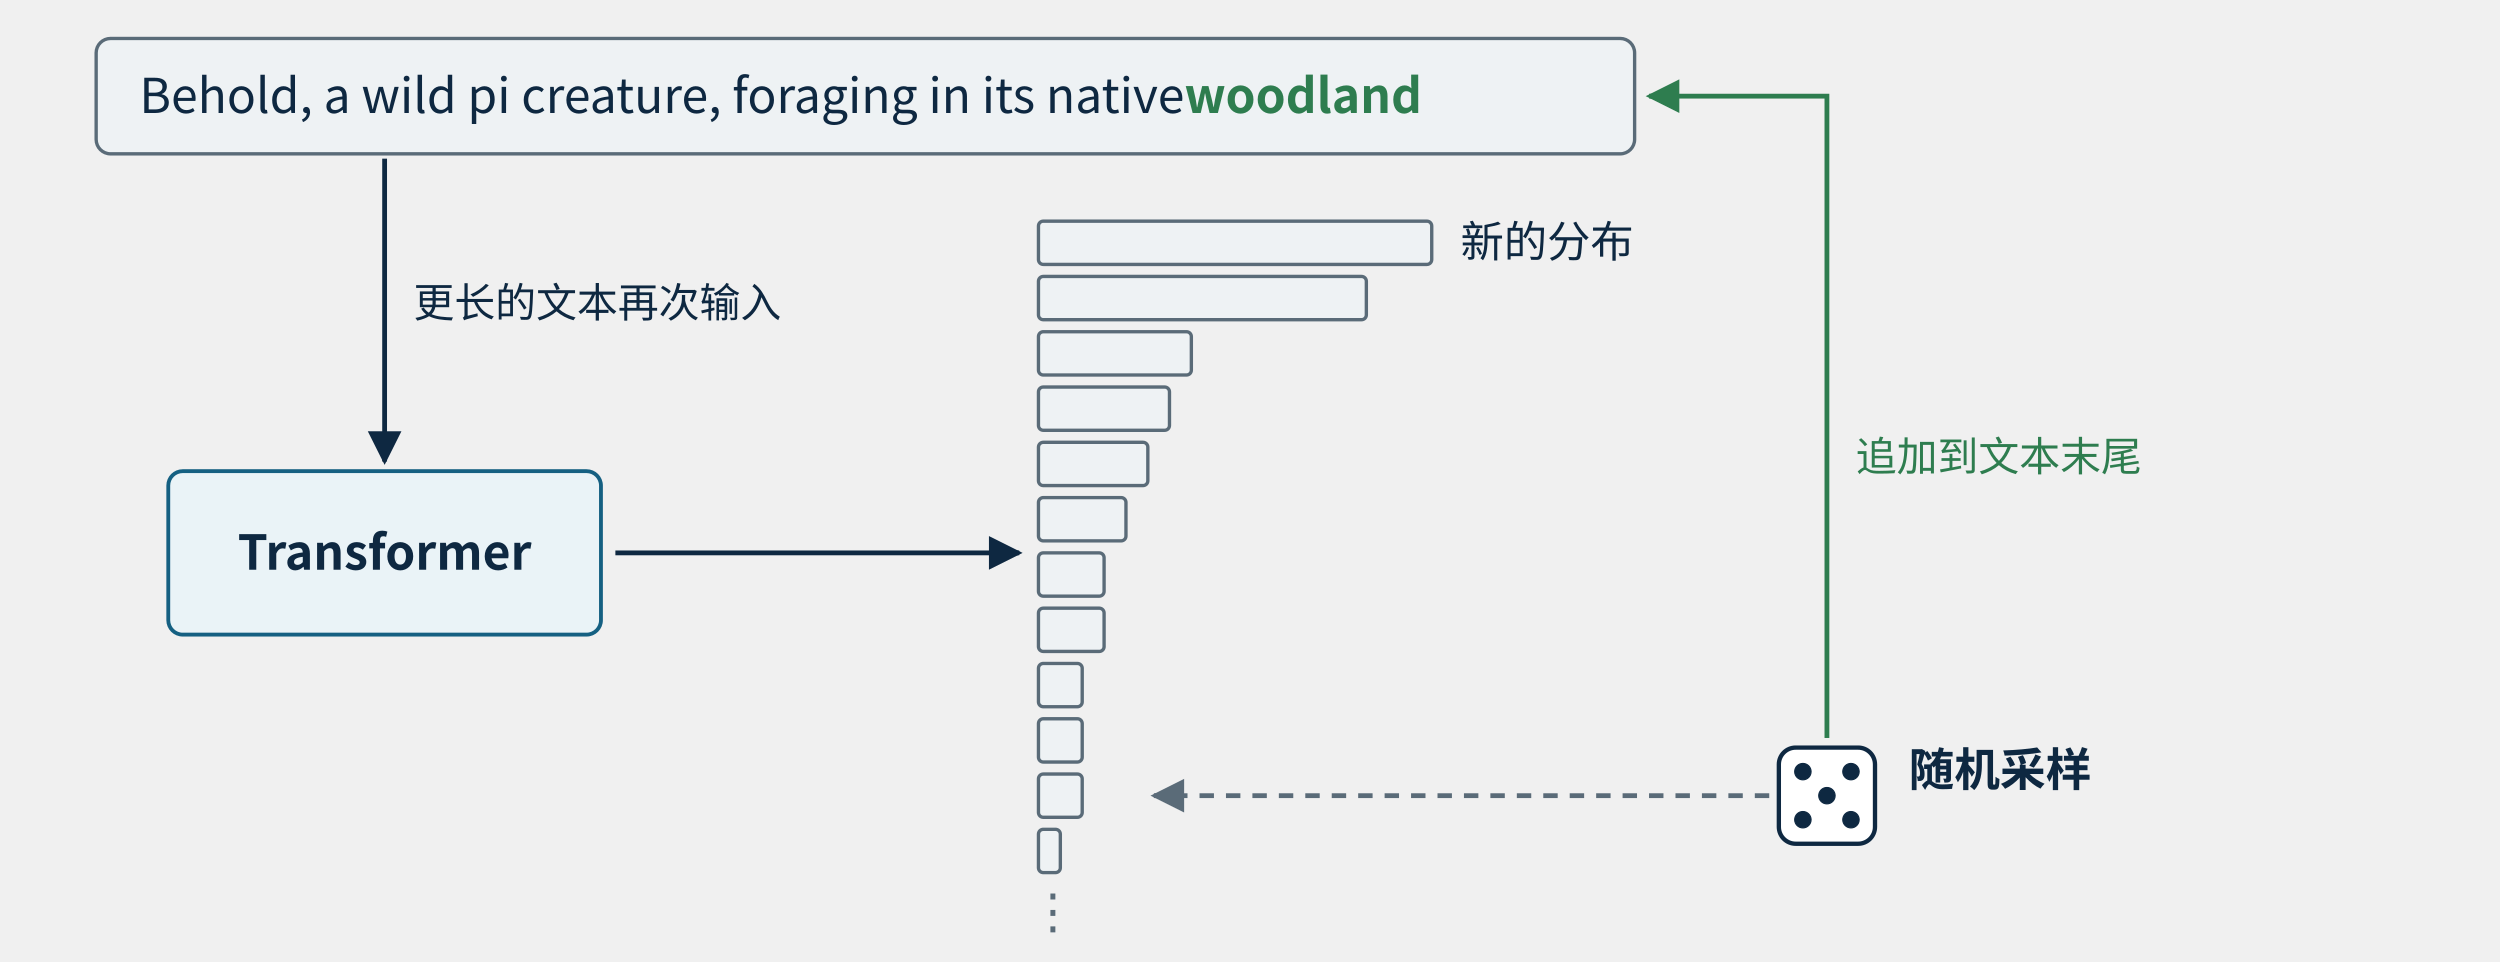
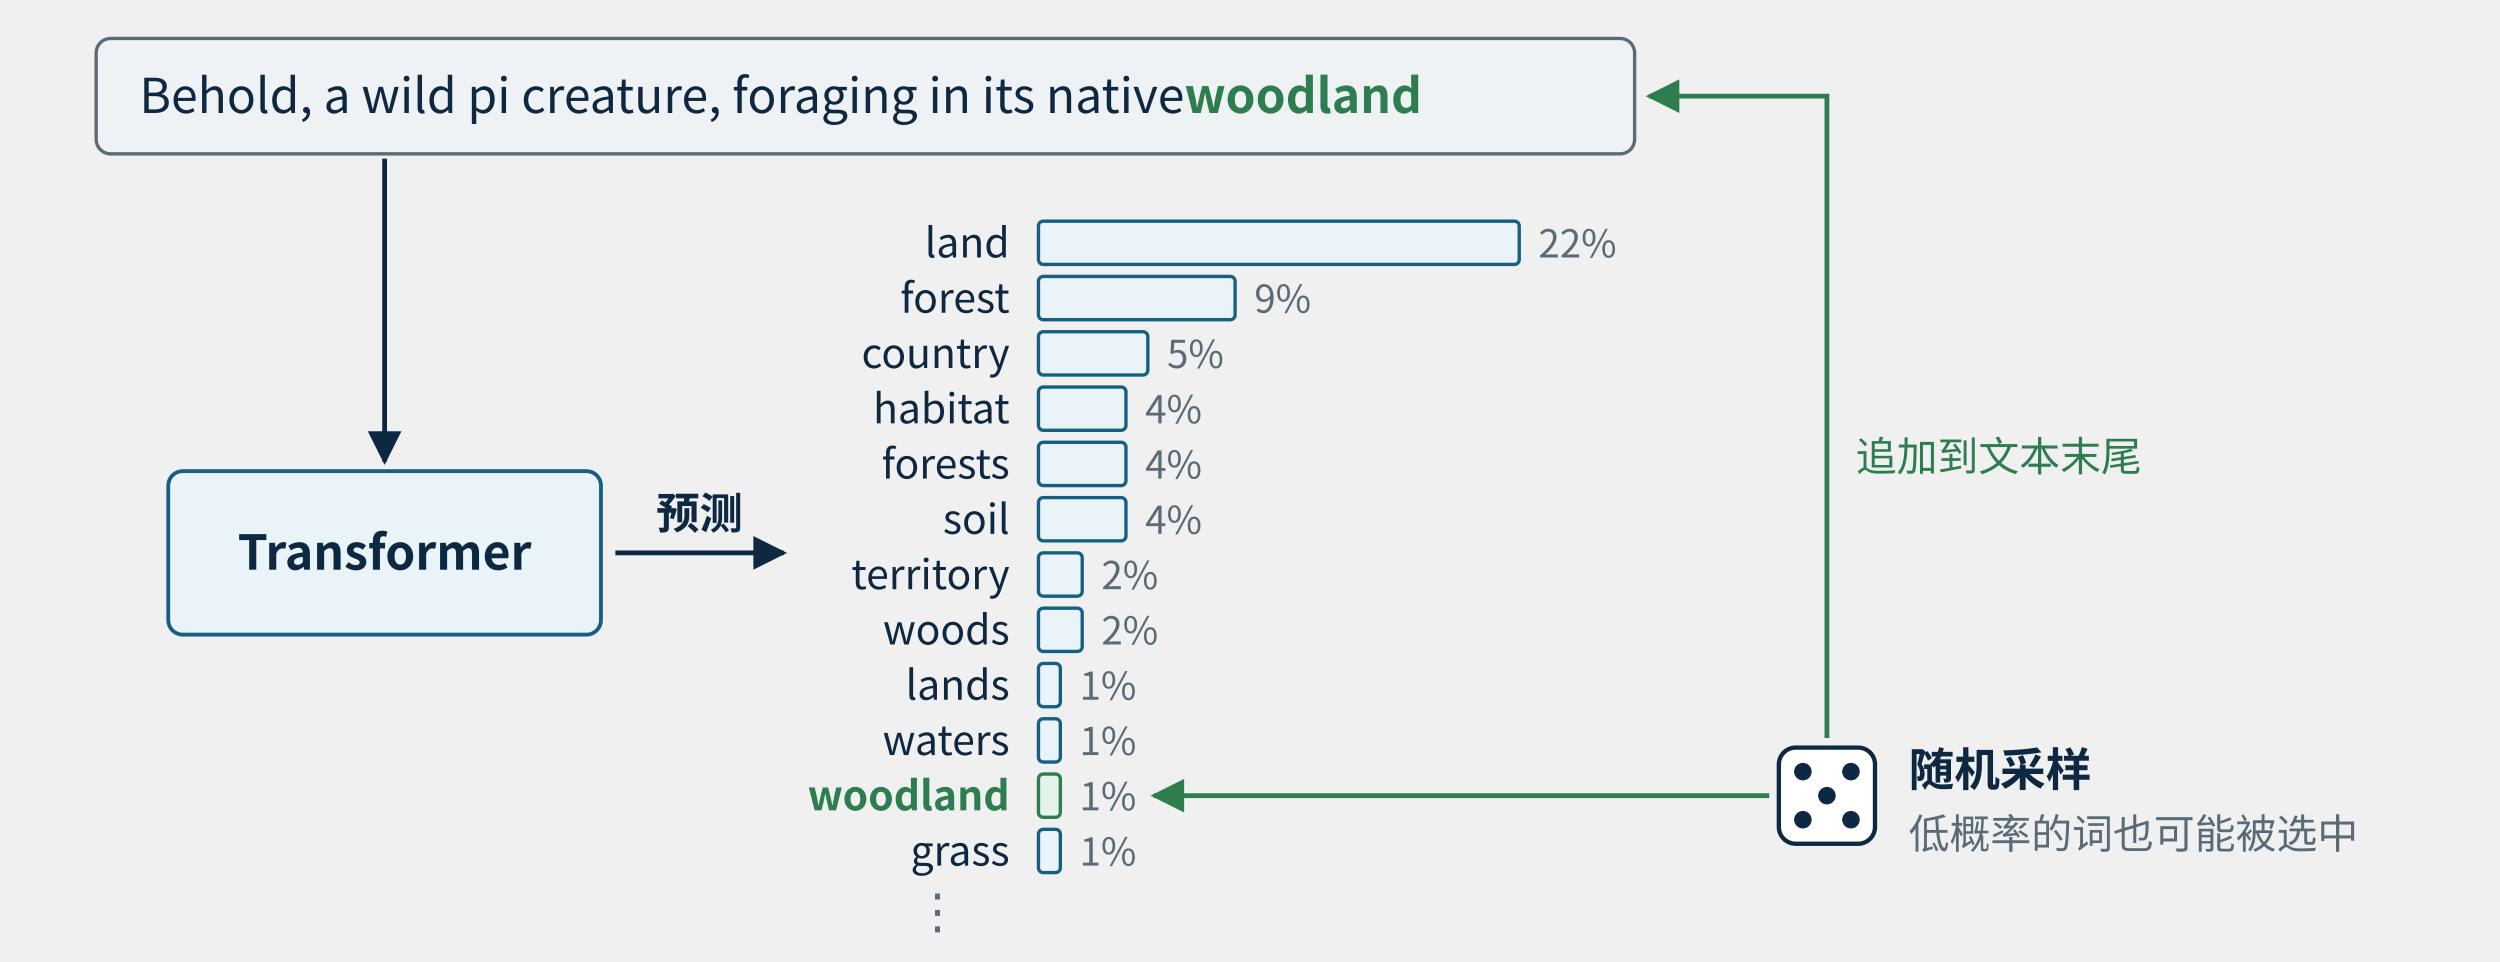
<svg xmlns="http://www.w3.org/2000/svg" viewBox="0 0 1040 400" width="1040" height="400">
  <defs>
    <marker id="ah-156082" viewBox="0 0 10 10" refX="9" refY="5" markerWidth="7" markerHeight="7" orient="auto-start-reverse">
      <path d="M0,0 L10,5 L0,10 z" fill="#156082" />
    </marker>
    <marker id="ah-e97132" viewBox="0 0 10 10" refX="9" refY="5" markerWidth="7" markerHeight="7" orient="auto-start-reverse">
      <path d="M0,0 L10,5 L0,10 z" fill="#e97132" />
    </marker>
    <marker id="ah-0e2841" viewBox="0 0 10 10" refX="9" refY="5" markerWidth="7" markerHeight="7" orient="auto-start-reverse">
      <path d="M0,0 L10,5 L0,10 z" fill="#0e2841" />
    </marker>
    <marker id="ah-2e7d4f" viewBox="0 0 10 10" refX="9" refY="5" markerWidth="7" markerHeight="7" orient="auto-start-reverse">
      <path d="M0,0 L10,5 L0,10 z" fill="#2e7d4f" />
    </marker>
    <marker id="ah-c0392b" viewBox="0 0 10 10" refX="9" refY="5" markerWidth="7" markerHeight="7" orient="auto-start-reverse">
      <path d="M0,0 L10,5 L0,10 z" fill="#c0392b" />
    </marker>
    <marker id="ah-5a6b78" viewBox="0 0 10 10" refX="9" refY="5" markerWidth="7" markerHeight="7" orient="auto-start-reverse">
      <path d="M0,0 L10,5 L0,10 z" fill="#5a6b78" />
    </marker>
    <marker id="ah-9fb5c3" viewBox="0 0 10 10" refX="9" refY="5" markerWidth="7" markerHeight="7" orient="auto-start-reverse">
      <path d="M0,0 L10,5 L0,10 z" fill="#9fb5c3" />
    </marker>
    <marker id="ah-6c5a9c" viewBox="0 0 10 10" refX="9" refY="5" markerWidth="7" markerHeight="7" orient="auto-start-reverse">
      <path d="M0,0 L10,5 L0,10 z" fill="#6c5a9c" />
    </marker>
  </defs>
  <rect x="40.0" y="16.0" width="640.0" height="48.0" rx="6" fill="#eef2f4" stroke="#5a6b78" stroke-width="1.4" />
  <text x="58.0" y="47.0" font-family="PingFang SC, Noto Sans CJK SC, Source Han Sans SC, sans-serif" font-size="20" fill="#0e2841" text-anchor="start">Behold, a wild pi creature, foraging in its native<tspan fill="#2e7d4f" font-weight="bold"> woodland</tspan>
  </text>
  <rect x="70.0" y="196.0" width="180.0" height="68.0" rx="6" fill="#eaf3f7" stroke="#156082" stroke-width="1.6" />
  <text x="160.0" y="237.0" font-family="PingFang SC, Noto Sans CJK SC, Source Han Sans SC, sans-serif" font-size="20" font-weight="bold" fill="#0e2841" text-anchor="middle">Transformer</text>
  <line x1="160.0" y1="66.0" x2="160.0" y2="192.0" stroke="#0e2841" stroke-width="2" marker-end="url(#ah-0e2841)" />
-   <line x1="256.0" y1="230.0" x2="424.0" y2="230.0" stroke="#0e2841" stroke-width="2" marker-end="url(#ah-0e2841)" />
-   <rect x="432.0" y="92.0" width="163.6" height="18.0" rx="2" fill="#eef2f4" stroke="#5a6b78" stroke-width="1.4" />
-   <rect x="432.0" y="115.0" width="136.4" height="18.0" rx="2" fill="#eef2f4" stroke="#5a6b78" stroke-width="1.4" />
-   <rect x="432.0" y="138.0" width="63.6" height="18.0" rx="2" fill="#eef2f4" stroke="#5a6b78" stroke-width="1.4" />
-   <rect x="432.0" y="161.0" width="54.5" height="18.0" rx="2" fill="#eef2f4" stroke="#5a6b78" stroke-width="1.4" />
-   <rect x="432.0" y="184.0" width="45.5" height="18.0" rx="2" fill="#eef2f4" stroke="#5a6b78" stroke-width="1.4" />
-   <rect x="432.0" y="207.0" width="36.4" height="18.0" rx="2" fill="#eef2f4" stroke="#5a6b78" stroke-width="1.4" />
-   <rect x="432.0" y="230.0" width="27.3" height="18.0" rx="2" fill="#eef2f4" stroke="#5a6b78" stroke-width="1.4" />
-   <rect x="432.0" y="253.0" width="27.3" height="18.0" rx="2" fill="#eef2f4" stroke="#5a6b78" stroke-width="1.4" />
-   <rect x="432.0" y="276.0" width="18.2" height="18.0" rx="2" fill="#eef2f4" stroke="#5a6b78" stroke-width="1.4" />
-   <rect x="432.0" y="299.0" width="18.2" height="18.0" rx="2" fill="#eef2f4" stroke="#5a6b78" stroke-width="1.4" />
-   <rect x="432.0" y="322.0" width="18.2" height="18.0" rx="2" fill="#eef2f4" stroke="#5a6b78" stroke-width="1.4" />
-   <rect x="432.0" y="345.0" width="9.1" height="18.0" rx="2" fill="#eef2f4" stroke="#5a6b78" stroke-width="1.4" />
-   <text x="607.6" y="107.0" font-family="PingFang SC, Noto Sans CJK SC, Source Han Sans SC, sans-serif" font-size="18" font-weight="normal" fill="#0e2841" text-anchor="start">新的分布</text>
-   <text x="438.0" y="386.0" font-family="PingFang SC, Noto Sans CJK SC, Source Han Sans SC, sans-serif" font-size="20" font-weight="normal" fill="#5a6b78" text-anchor="middle">⋮</text>
+   <line x1="256.0" y1="230.0" x2="326.0" y2="230.0" stroke="#0e2841" stroke-width="2" marker-end="url(#ah-0e2841)" />
+   <text x="291.0" y="220.0" font-family="PingFang SC, Noto Sans CJK SC, Source Han Sans SC, sans-serif" font-size="18" font-weight="bold" fill="#0e2841" text-anchor="middle">预测</text>
+   <text x="420.0" y="107.1" font-family="PingFang SC, Noto Sans CJK SC, Source Han Sans SC, sans-serif" font-size="17" font-weight="normal" fill="#0e2841" text-anchor="end">land</text>
+   <rect x="432.0" y="92.0" width="200.0" height="18.0" rx="2" fill="#eaf3f7" stroke="#156082" stroke-width="1.4" />
+   <text x="640.0" y="107.1" font-family="PingFang SC, Noto Sans CJK SC, Source Han Sans SC, sans-serif" font-size="16" font-weight="normal" fill="#5a6b78" text-anchor="start">22%</text>
+   <text x="420.0" y="130.1" font-family="PingFang SC, Noto Sans CJK SC, Source Han Sans SC, sans-serif" font-size="17" font-weight="normal" fill="#0e2841" text-anchor="end">forest</text>
+   <rect x="432.0" y="115.0" width="81.8" height="18.0" rx="2" fill="#eaf3f7" stroke="#156082" stroke-width="1.4" />
+   <text x="521.8" y="130.1" font-family="PingFang SC, Noto Sans CJK SC, Source Han Sans SC, sans-serif" font-size="16" font-weight="normal" fill="#5a6b78" text-anchor="start">9%</text>
+   <text x="420.0" y="153.1" font-family="PingFang SC, Noto Sans CJK SC, Source Han Sans SC, sans-serif" font-size="17" font-weight="normal" fill="#0e2841" text-anchor="end">country</text>
+   <rect x="432.0" y="138.0" width="45.5" height="18.0" rx="2" fill="#eaf3f7" stroke="#156082" stroke-width="1.4" />
+   <text x="485.5" y="153.1" font-family="PingFang SC, Noto Sans CJK SC, Source Han Sans SC, sans-serif" font-size="16" font-weight="normal" fill="#5a6b78" text-anchor="start">5%</text>
+   <text x="420.0" y="176.1" font-family="PingFang SC, Noto Sans CJK SC, Source Han Sans SC, sans-serif" font-size="17" font-weight="normal" fill="#0e2841" text-anchor="end">habitat</text>
+   <rect x="432.0" y="161.0" width="36.4" height="18.0" rx="2" fill="#eaf3f7" stroke="#156082" stroke-width="1.4" />
+   <text x="476.4" y="176.1" font-family="PingFang SC, Noto Sans CJK SC, Source Han Sans SC, sans-serif" font-size="16" font-weight="normal" fill="#5a6b78" text-anchor="start">4%</text>
+   <text x="420.0" y="199.1" font-family="PingFang SC, Noto Sans CJK SC, Source Han Sans SC, sans-serif" font-size="17" font-weight="normal" fill="#0e2841" text-anchor="end">forests</text>
+   <rect x="432.0" y="184.0" width="36.4" height="18.0" rx="2" fill="#eaf3f7" stroke="#156082" stroke-width="1.4" />
+   <text x="476.4" y="199.1" font-family="PingFang SC, Noto Sans CJK SC, Source Han Sans SC, sans-serif" font-size="16" font-weight="normal" fill="#5a6b78" text-anchor="start">4%</text>
+   <text x="420.0" y="222.1" font-family="PingFang SC, Noto Sans CJK SC, Source Han Sans SC, sans-serif" font-size="17" font-weight="normal" fill="#0e2841" text-anchor="end">soil</text>
+   <rect x="432.0" y="207.0" width="36.4" height="18.0" rx="2" fill="#eaf3f7" stroke="#156082" stroke-width="1.4" />
+   <text x="476.4" y="222.1" font-family="PingFang SC, Noto Sans CJK SC, Source Han Sans SC, sans-serif" font-size="16" font-weight="normal" fill="#5a6b78" text-anchor="start">4%</text>
+   <text x="420.0" y="245.1" font-family="PingFang SC, Noto Sans CJK SC, Source Han Sans SC, sans-serif" font-size="17" font-weight="normal" fill="#0e2841" text-anchor="end">territory</text>
+   <rect x="432.0" y="230.0" width="18.2" height="18.0" rx="2" fill="#eaf3f7" stroke="#156082" stroke-width="1.4" />
+   <text x="458.2" y="245.1" font-family="PingFang SC, Noto Sans CJK SC, Source Han Sans SC, sans-serif" font-size="16" font-weight="normal" fill="#5a6b78" text-anchor="start">2%</text>
+   <text x="420.0" y="268.1" font-family="PingFang SC, Noto Sans CJK SC, Source Han Sans SC, sans-serif" font-size="17" font-weight="normal" fill="#0e2841" text-anchor="end">woods</text>
+   <rect x="432.0" y="253.0" width="18.2" height="18.0" rx="2" fill="#eaf3f7" stroke="#156082" stroke-width="1.4" />
+   <text x="458.2" y="268.1" font-family="PingFang SC, Noto Sans CJK SC, Source Han Sans SC, sans-serif" font-size="16" font-weight="normal" fill="#5a6b78" text-anchor="start">2%</text>
+   <text x="420.0" y="291.1" font-family="PingFang SC, Noto Sans CJK SC, Source Han Sans SC, sans-serif" font-size="17" font-weight="normal" fill="#0e2841" text-anchor="end">lands</text>
+   <rect x="432.0" y="276.0" width="9.1" height="18.0" rx="2" fill="#eaf3f7" stroke="#156082" stroke-width="1.4" />
+   <text x="449.1" y="291.1" font-family="PingFang SC, Noto Sans CJK SC, Source Han Sans SC, sans-serif" font-size="16" font-weight="normal" fill="#5a6b78" text-anchor="start">1%</text>
+   <text x="420.0" y="314.1" font-family="PingFang SC, Noto Sans CJK SC, Source Han Sans SC, sans-serif" font-size="17" font-weight="normal" fill="#0e2841" text-anchor="end">waters</text>
+   <rect x="432.0" y="299.0" width="9.1" height="18.0" rx="2" fill="#eaf3f7" stroke="#156082" stroke-width="1.4" />
+   <text x="449.1" y="314.1" font-family="PingFang SC, Noto Sans CJK SC, Source Han Sans SC, sans-serif" font-size="16" font-weight="normal" fill="#5a6b78" text-anchor="start">1%</text>
+   <text x="420.0" y="337.1" font-family="PingFang SC, Noto Sans CJK SC, Source Han Sans SC, sans-serif" font-size="17" font-weight="bold" fill="#2e7d4f" text-anchor="end">woodland</text>
+   <rect x="432.0" y="322.0" width="9.1" height="18.0" rx="2" fill="#e5f3ea" stroke="#2e7d4f" stroke-width="1.4" />
+   <text x="449.1" y="337.1" font-family="PingFang SC, Noto Sans CJK SC, Source Han Sans SC, sans-serif" font-size="16" font-weight="normal" fill="#5a6b78" text-anchor="start">1%</text>
+   <text x="420.0" y="360.1" font-family="PingFang SC, Noto Sans CJK SC, Source Han Sans SC, sans-serif" font-size="17" font-weight="normal" fill="#0e2841" text-anchor="end">grass</text>
+   <rect x="432.0" y="345.0" width="9.1" height="18.0" rx="2" fill="#eaf3f7" stroke="#156082" stroke-width="1.4" />
+   <text x="449.1" y="360.1" font-family="PingFang SC, Noto Sans CJK SC, Source Han Sans SC, sans-serif" font-size="16" font-weight="normal" fill="#5a6b78" text-anchor="start">1%</text>
+   <text x="390.0" y="386.0" font-family="PingFang SC, Noto Sans CJK SC, Source Han Sans SC, sans-serif" font-size="20" font-weight="normal" fill="#5a6b78" text-anchor="middle">⋮</text>
  <rect x="740.0" y="311.0" width="40.0" height="40.0" rx="7" fill="#ffffff" stroke="#0e2841" stroke-width="1.8" />
  <circle cx="750.0" cy="321.0" r="3.4" fill="#0e2841" stroke="#0e2841" stroke-width="0.5" />
  <circle cx="770.0" cy="321.0" r="3.4" fill="#0e2841" stroke="#0e2841" stroke-width="0.5" />
  <circle cx="760.0" cy="331.0" r="3.4" fill="#0e2841" stroke="#0e2841" stroke-width="0.5" />
  <circle cx="750.0" cy="341.0" r="3.4" fill="#0e2841" stroke="#0e2841" stroke-width="0.5" />
  <circle cx="770.0" cy="341.0" r="3.4" fill="#0e2841" stroke="#0e2841" stroke-width="0.5" />
  <text x="794.0" y="327.0" font-family="PingFang SC, Noto Sans CJK SC, Source Han Sans SC, sans-serif" font-size="19" font-weight="bold" fill="#0e2841" text-anchor="start">随机采样</text>
-   <line x1="736.0" y1="331.0" x2="480.0" y2="331.0" stroke="#5a6b78" stroke-width="2" stroke-dasharray="6 5" marker-end="url(#ah-5a6b78)" />
+   <line x1="736.0" y1="331.0" x2="480.0" y2="331.0" stroke="#2e7d4f" stroke-width="2" marker-end="url(#ah-2e7d4f)" />
+   <text x="794.0" y="353.0" font-family="PingFang SC, Noto Sans CJK SC, Source Han Sans SC, sans-serif" font-size="17" font-weight="normal" fill="#5a6b78" text-anchor="start">低概率的词也可能被选中</text>
  <path d="M 760.0 307.0 L 760.0 40.0 L 686.0 40.0" fill="none" stroke="#2e7d4f" stroke-width="2" marker-end="url(#ah-2e7d4f)" />
  <text x="772.0" y="196.0" font-family="PingFang SC, Noto Sans CJK SC, Source Han Sans SC, sans-serif" font-size="17" font-weight="normal" fill="#2e7d4f" text-anchor="start">追加到文本末尾</text>
-   <text x="172.0" y="132.0" font-family="PingFang SC, Noto Sans CJK SC, Source Han Sans SC, sans-serif" font-size="17" font-weight="normal" fill="#0e2841" text-anchor="start">更长的文本再次输入</text>
</svg>
